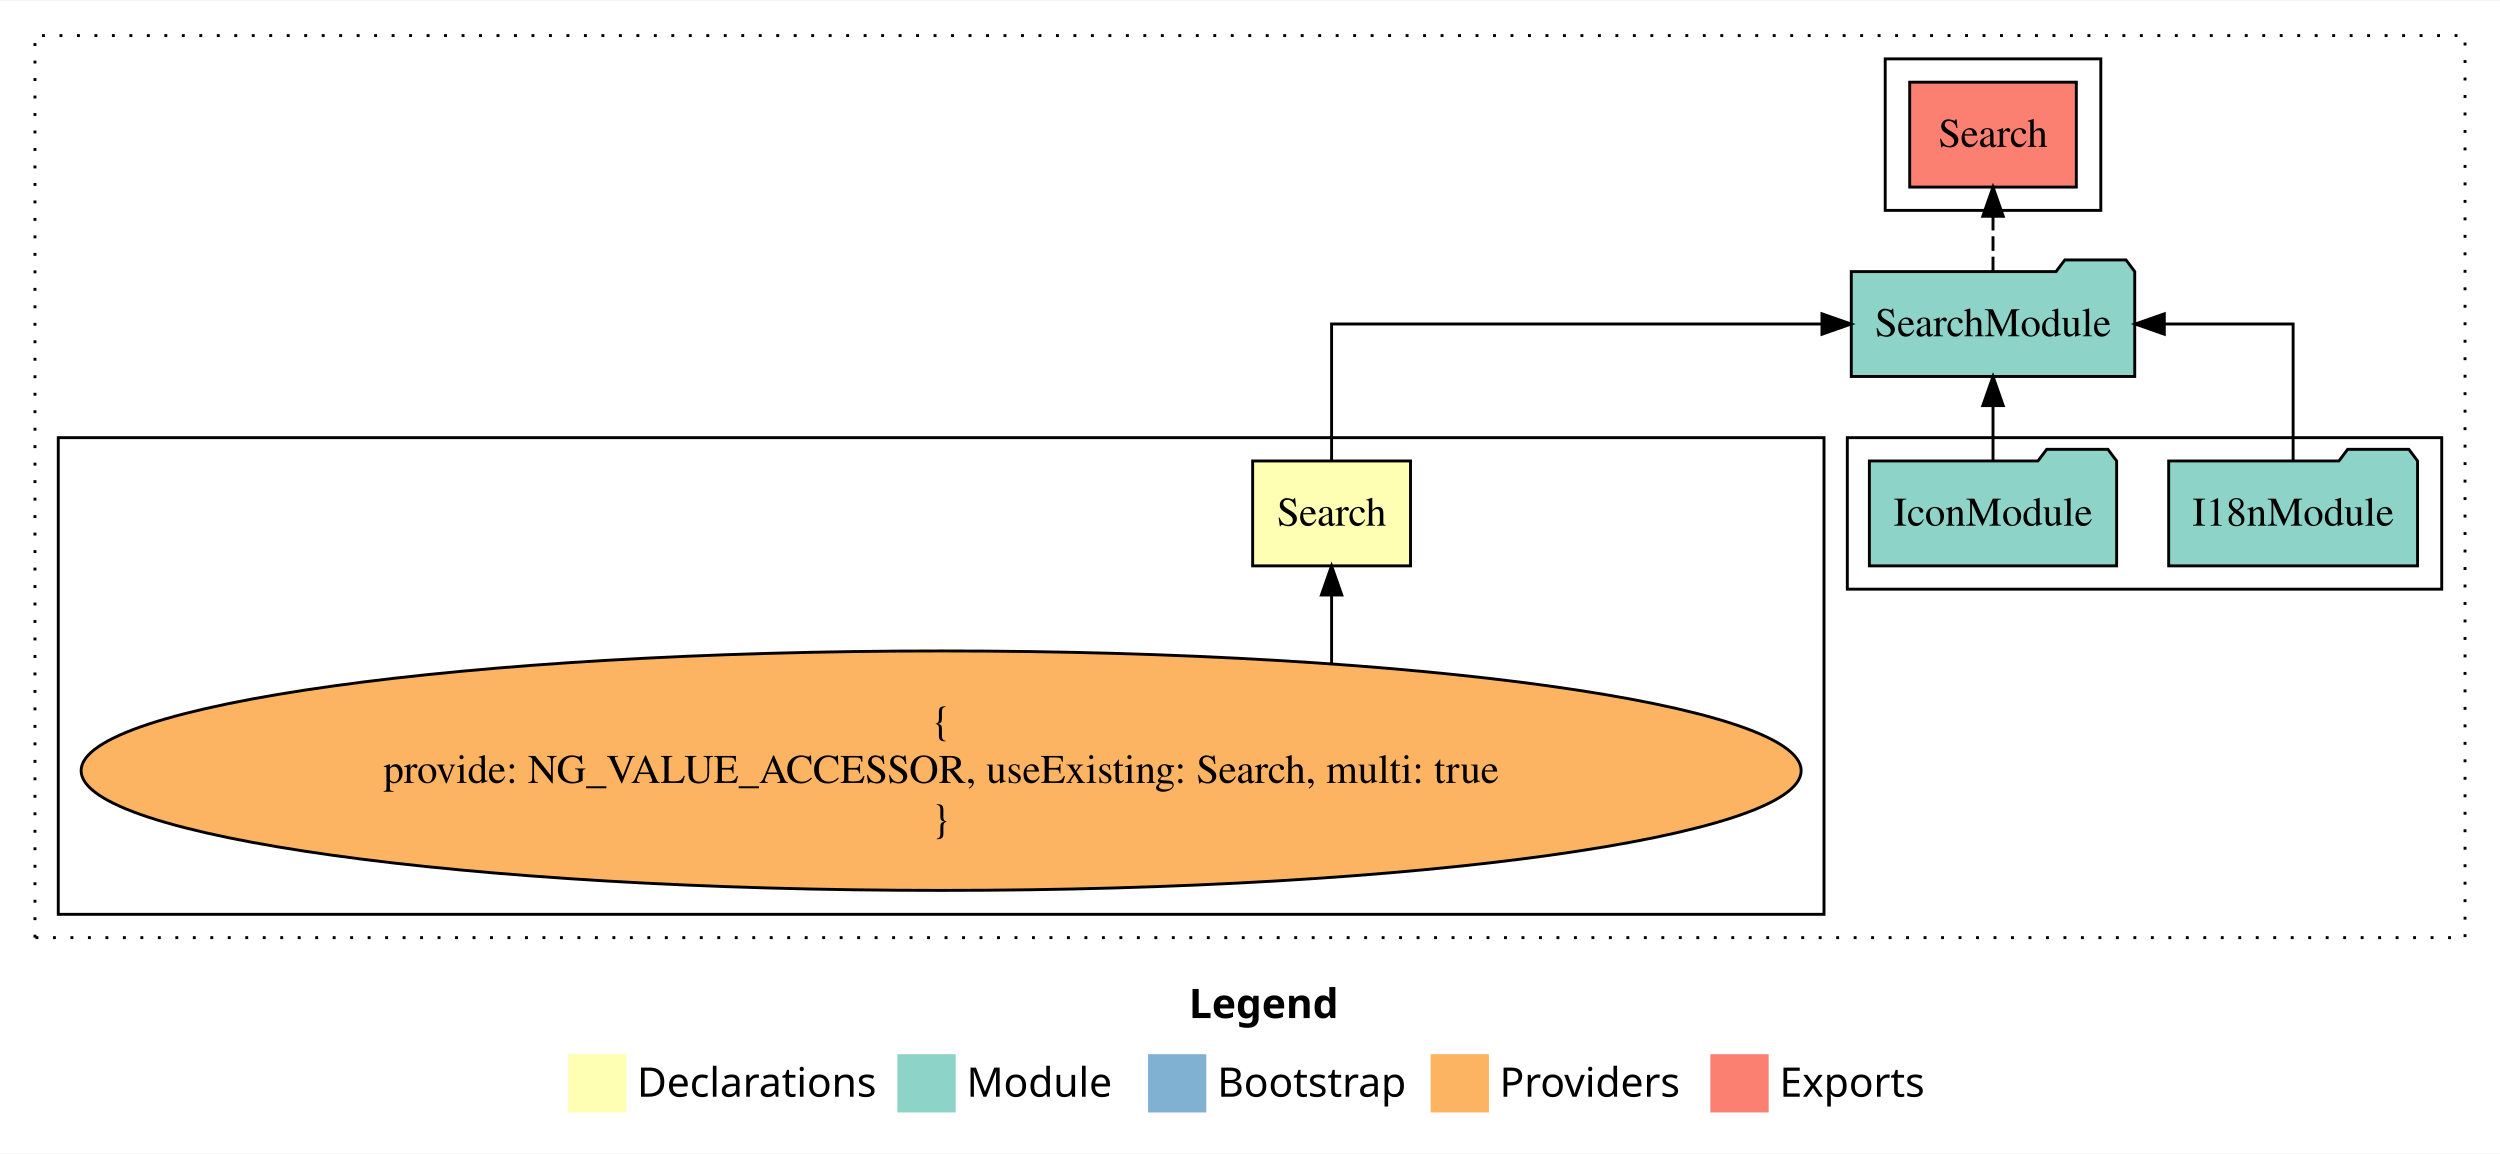
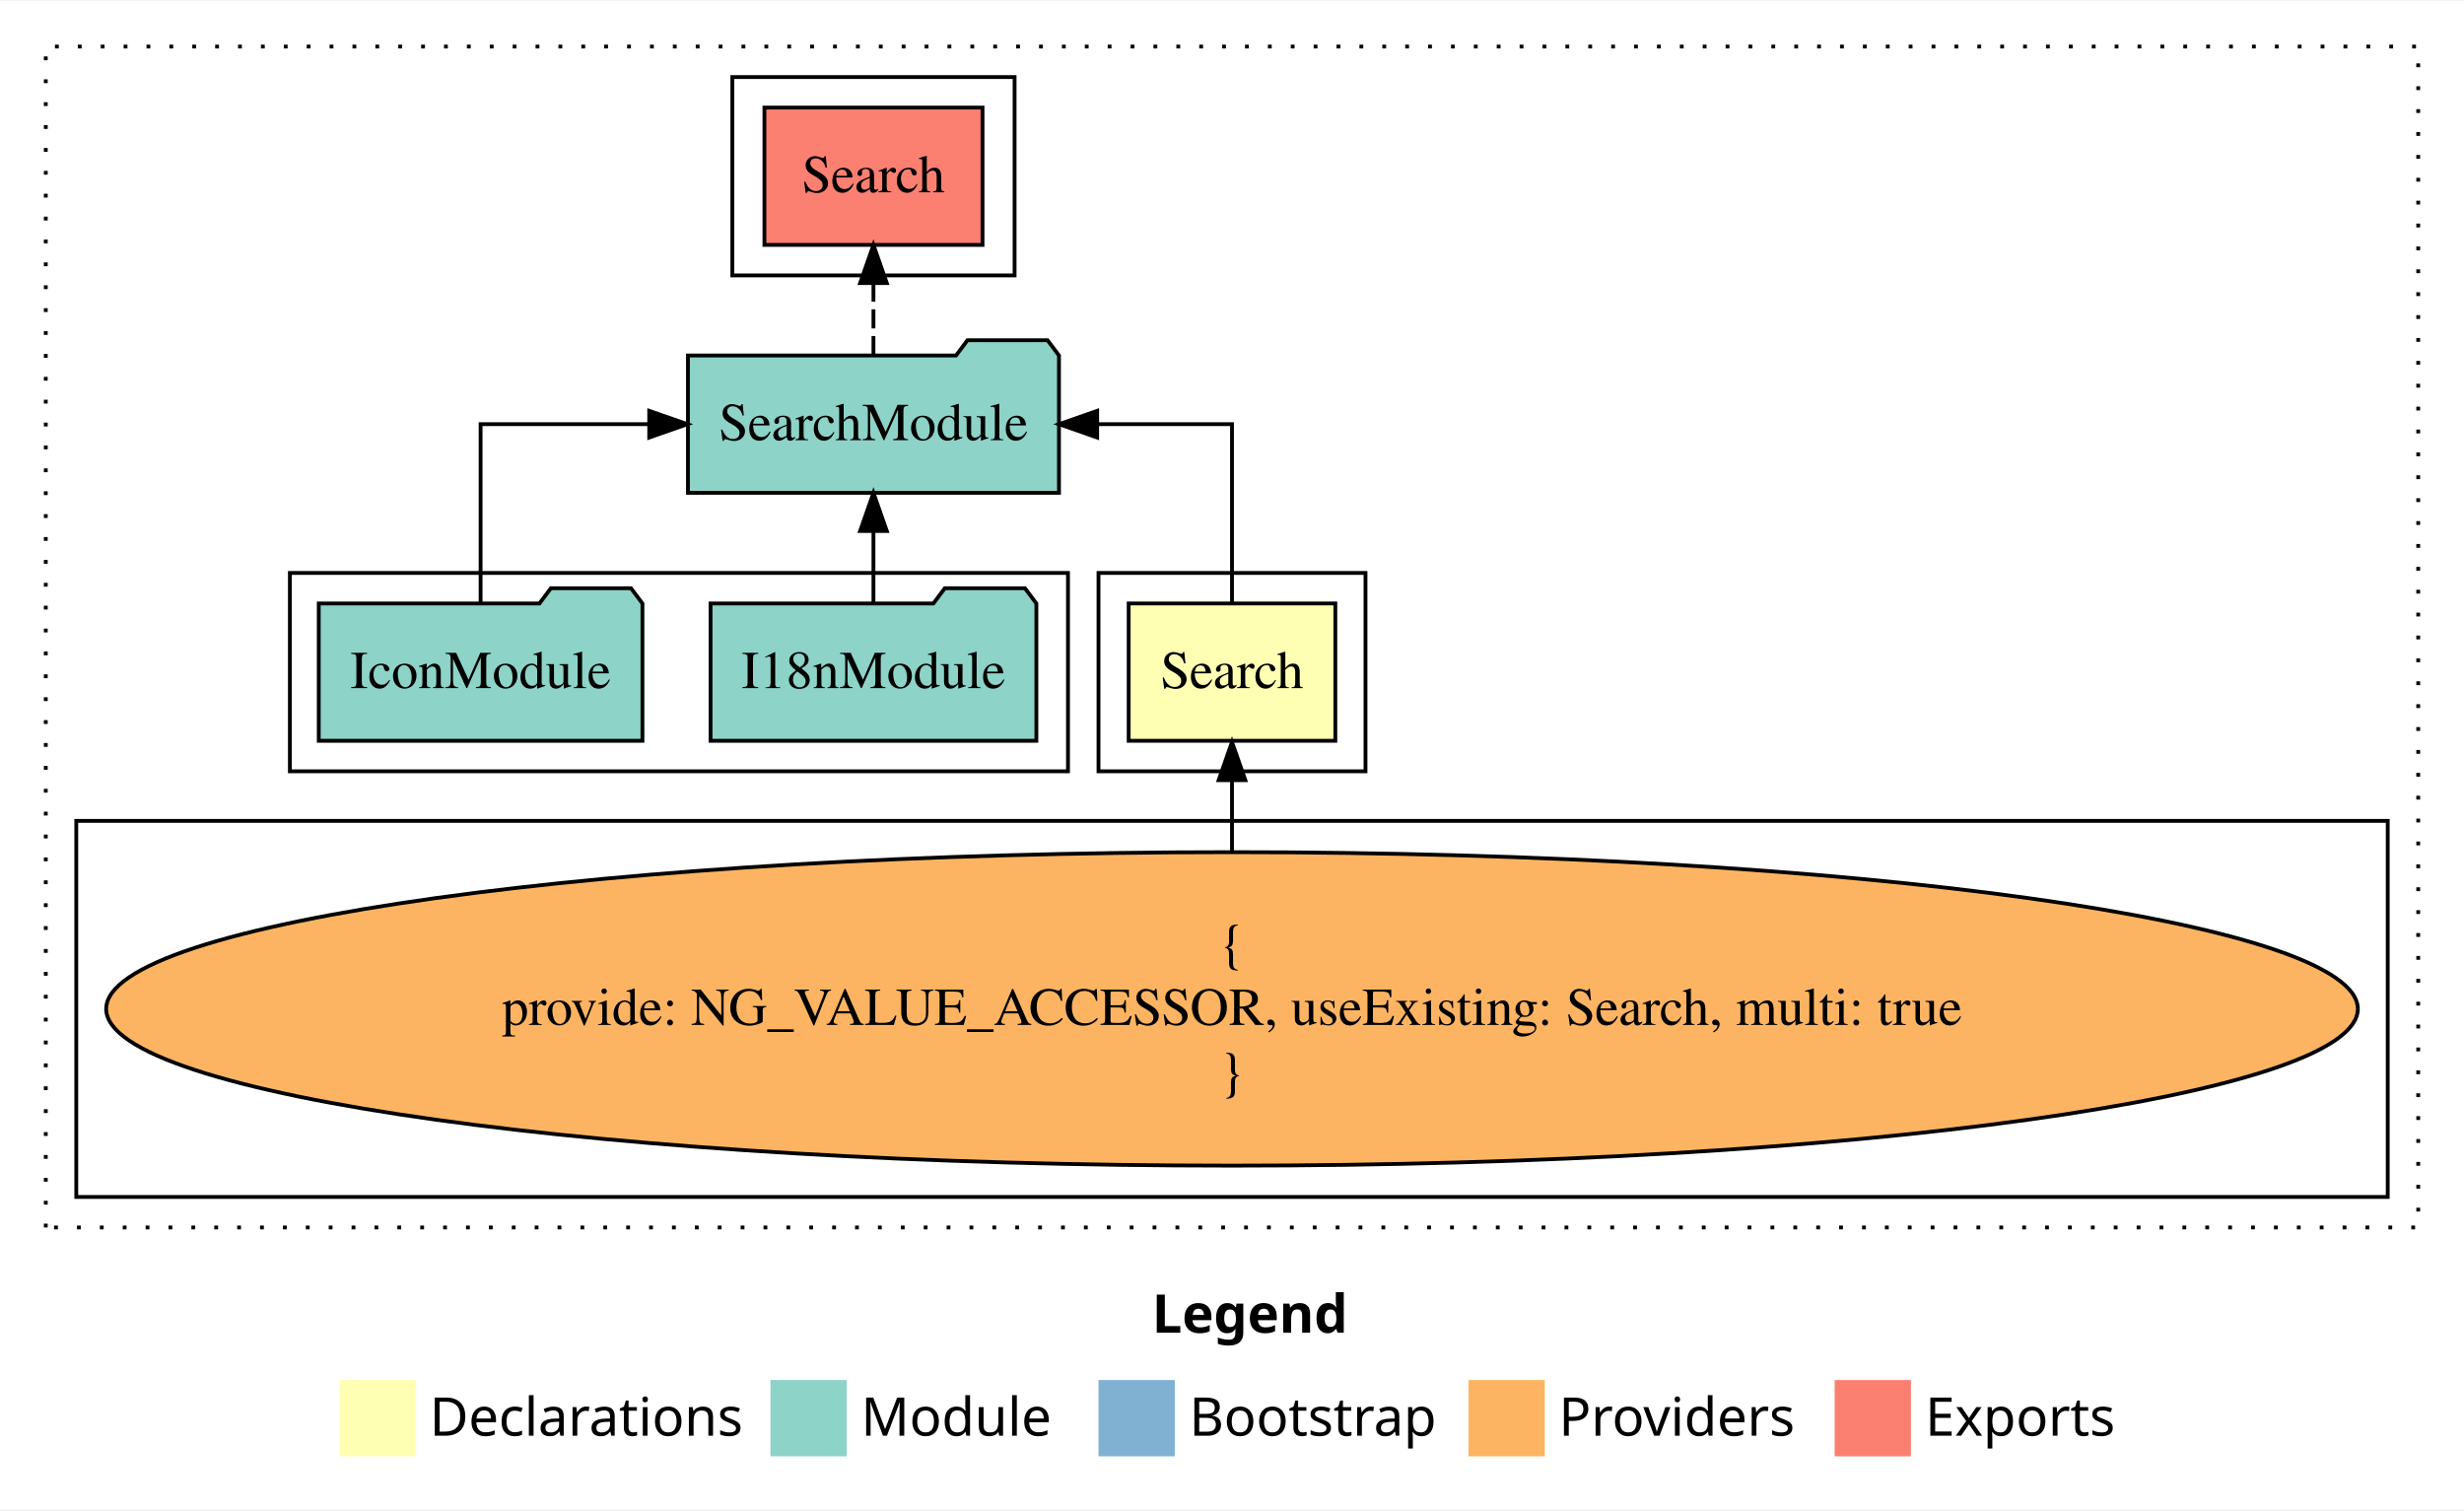
- <svg xmlns="http://www.w3.org/2000/svg" width="858pt" height="396pt" viewBox="0.00 0.00 858.00 395.59">
+ <svg xmlns="http://www.w3.org/2000/svg" width="646pt" height="396pt" viewBox="0.00 0.00 646.00 395.59">
  <g id="graph0" class="graph" transform="scale(1 1) rotate(0) translate(4 391.59)">
-     <polygon fill="white" stroke="transparent" points="-4,4 -4,-391.59 854,-391.59 854,4 -4,4" />
-     <text text-anchor="start" x="404.01" y="-42.4" font-family="Times-12" font-weight="bold" font-size="14.00">Legend</text>
-     <polygon fill="#ffffb3" stroke="transparent" points="191,-10 191,-30 211,-30 211,-10 191,-10" />
-     <text text-anchor="start" x="214.63" y="-15.4" font-family="Times-12" font-size="14.00">  Declarations</text>
-     <polygon fill="#8dd3c7" stroke="transparent" points="304,-10 304,-30 324,-30 324,-10 304,-10" />
-     <text text-anchor="start" x="327.73" y="-15.4" font-family="Times-12" font-size="14.00">  Module</text>
-     <polygon fill="#80b1d3" stroke="transparent" points="390,-10 390,-30 410,-30 410,-10 390,-10" />
-     <text text-anchor="start" x="413.78" y="-15.4" font-family="Times-12" font-size="14.00">  Bootstrap</text>
-     <polygon fill="#fdb462" stroke="transparent" points="487,-10 487,-30 507,-30 507,-10 487,-10" />
-     <text text-anchor="start" x="510.67" y="-15.4" font-family="Times-12" font-size="14.00">  Providers</text>
-     <polygon fill="#fb8072" stroke="transparent" points="583,-10 583,-30 603,-30 603,-10 583,-10" />
-     <text text-anchor="start" x="606.73" y="-15.4" font-family="Times-12" font-size="14.00">  Exports</text>
+     <polygon fill="white" stroke="transparent" points="-4,4 -4,-391.59 642,-391.59 642,4 -4,4" />
+     <text text-anchor="start" x="298.01" y="-42.4" font-family="Times-12" font-weight="bold" font-size="14.00">Legend</text>
+     <polygon fill="#ffffb3" stroke="transparent" points="85,-10 85,-30 105,-30 105,-10 85,-10" />
+     <text text-anchor="start" x="108.63" y="-15.4" font-family="Times-12" font-size="14.00">  Declarations</text>
+     <polygon fill="#8dd3c7" stroke="transparent" points="198,-10 198,-30 218,-30 218,-10 198,-10" />
+     <text text-anchor="start" x="221.73" y="-15.4" font-family="Times-12" font-size="14.00">  Module</text>
+     <polygon fill="#80b1d3" stroke="transparent" points="284,-10 284,-30 304,-30 304,-10 284,-10" />
+     <text text-anchor="start" x="307.78" y="-15.4" font-family="Times-12" font-size="14.00">  Bootstrap</text>
+     <polygon fill="#fdb462" stroke="transparent" points="381,-10 381,-30 401,-30 401,-10 381,-10" />
+     <text text-anchor="start" x="404.67" y="-15.4" font-family="Times-12" font-size="14.00">  Providers</text>
+     <polygon fill="#fb8072" stroke="transparent" points="477,-10 477,-30 497,-30 497,-10 477,-10" />
+     <text text-anchor="start" x="500.73" y="-15.4" font-family="Times-12" font-size="14.00">  Exports</text>
    <g id="clust1" class="cluster">
-       <polygon fill="none" stroke="black" stroke-dasharray="1,5" points="8,-70 8,-379.59 842,-379.59 842,-70 8,-70" />
+       <polygon fill="none" stroke="black" stroke-dasharray="1,5" points="8,-70 8,-379.59 630,-379.59 630,-70 8,-70" />
+     </g>
+     <g id="clust2" class="cluster">
+       <polygon fill="none" stroke="black" points="284,-189.59 284,-241.59 354,-241.59 354,-189.59 284,-189.59" />
+     </g>
+     <g id="clust3" class="cluster">
+       <polygon fill="none" stroke="black" points="16,-78 16,-176.59 622,-176.59 622,-78 16,-78" />
    </g>
    <g id="clust4" class="cluster">
-       <polygon fill="none" stroke="black" points="630,-189.59 630,-241.59 834,-241.59 834,-189.59 630,-189.59" />
-     </g>
-     <g id="clust3" class="cluster">
-       <polygon fill="none" stroke="black" points="16,-78 16,-241.59 622,-241.59 622,-78 16,-78" />
+       <polygon fill="none" stroke="black" points="72,-189.59 72,-241.59 276,-241.59 276,-189.59 72,-189.59" />
    </g>
    <g id="clust5" class="cluster">
-       <polygon fill="none" stroke="black" points="643,-319.59 643,-371.59 717,-371.59 717,-319.59 643,-319.59" />
+       <polygon fill="none" stroke="black" points="188,-319.59 188,-371.59 262,-371.59 262,-319.59 188,-319.59" />
    </g>
    <g id="node1" class="node">
-       <polygon fill="#ffffb3" stroke="black" points="480.09,-233.59 425.91,-233.59 425.91,-197.59 480.09,-197.59 480.09,-233.59" />
-       <text text-anchor="middle" x="453" y="-211.39" font-family="Times,serif" font-size="14.00">Search</text>
+       <polygon fill="#ffffb3" stroke="black" points="346.09,-233.59 291.91,-233.59 291.91,-197.59 346.09,-197.59 346.09,-233.59" />
+       <text text-anchor="middle" x="319" y="-211.39" font-family="Times,serif" font-size="14.00">Search</text>
    </g>
    <g id="node2" class="node">
-       <polygon fill="#8dd3c7" stroke="black" points="728.64,-298.59 725.64,-302.59 704.64,-302.59 701.64,-298.59 631.36,-298.59 631.36,-262.59 728.64,-262.59 728.64,-298.59" />
-       <text text-anchor="middle" x="680" y="-276.39" font-family="Times,serif" font-size="14.00">SearchModule</text>
+       <polygon fill="#8dd3c7" stroke="black" points="273.64,-298.59 270.64,-302.59 249.64,-302.59 246.64,-298.59 176.36,-298.59 176.36,-262.59 273.64,-262.59 273.64,-298.59" />
+       <text text-anchor="middle" x="225" y="-276.39" font-family="Times,serif" font-size="14.00">SearchModule</text>
    </g>
    <g id="edge1" class="edge">
-       <path fill="none" stroke="black" d="M453,-233.7C453,-252.93 453,-280.59 453,-280.59 453,-280.59 621.3,-280.59 621.3,-280.59" />
-       <polygon fill="black" stroke="black" points="621.3,-284.09 631.3,-280.59 621.3,-277.09 621.3,-284.09" />
+       <path fill="none" stroke="black" d="M319,-233.7C319,-252.93 319,-280.59 319,-280.59 319,-280.59 283.65,-280.59 283.65,-280.59" />
+       <polygon fill="black" stroke="black" points="283.65,-277.09 273.65,-280.59 283.65,-284.09 283.65,-277.09" />
    </g>
    <g id="node6" class="node">
-       <polygon fill="#fb8072" stroke="black" points="708.59,-363.59 651.41,-363.59 651.41,-327.59 708.59,-327.59 708.59,-363.59" />
-       <text text-anchor="middle" x="680" y="-341.39" font-family="Times,serif" font-size="14.00">Search </text>
+       <polygon fill="#fb8072" stroke="black" points="253.59,-363.59 196.41,-363.59 196.41,-327.59 253.59,-327.59 253.59,-363.59" />
+       <text text-anchor="middle" x="225" y="-341.39" font-family="Times,serif" font-size="14.00">Search </text>
    </g>
    <g id="edge5" class="edge">
-       <path fill="none" stroke="black" stroke-dasharray="5,2" d="M680,-298.7C680,-298.7 680,-317.58 680,-317.58" />
-       <polygon fill="black" stroke="black" points="676.5,-317.58 680,-327.58 683.5,-317.58 676.5,-317.58" />
+       <path fill="none" stroke="black" stroke-dasharray="5,2" d="M225,-298.7C225,-298.7 225,-317.58 225,-317.58" />
+       <polygon fill="black" stroke="black" points="221.5,-317.58 225,-327.58 228.5,-317.58 221.5,-317.58" />
    </g>
    <g id="node3" class="node">
      <ellipse fill="#fdb462" stroke="black" cx="319" cy="-127.3" rx="295.16" ry="41.09" />
      <text text-anchor="middle" x="319" y="-139.9" font-family="Times,serif" font-size="14.00">{</text>
      <text text-anchor="middle" x="319" y="-123.1" font-family="Times,serif" font-size="14.00">    provide: NG_VALUE_ACCESSOR, useExisting: Search, multi: true</text>
      <text text-anchor="middle" x="319" y="-106.3" font-family="Times,serif" font-size="14.00">}</text>
    </g>
    <g id="edge2" class="edge">
-       <path fill="none" stroke="black" d="M453,-164.23C453,-164.23 453,-187.58 453,-187.58" />
-       <polygon fill="black" stroke="black" points="449.5,-187.58 453,-197.58 456.5,-187.58 449.5,-187.58" />
+       <path fill="none" stroke="black" d="M319,-168.6C319,-168.6 319,-187.26 319,-187.26" />
+       <polygon fill="black" stroke="black" points="315.5,-187.26 319,-197.26 322.5,-187.26 315.5,-187.26" />
    </g>
    <g id="node4" class="node">
-       <polygon fill="#8dd3c7" stroke="black" points="825.71,-233.59 822.71,-237.59 801.71,-237.59 798.71,-233.59 740.29,-233.59 740.29,-197.59 825.71,-197.59 825.71,-233.59" />
-       <text text-anchor="middle" x="783" y="-211.39" font-family="Times,serif" font-size="14.00">I18nModule</text>
+       <polygon fill="#8dd3c7" stroke="black" points="267.71,-233.59 264.71,-237.59 243.71,-237.59 240.71,-233.59 182.29,-233.59 182.29,-197.59 267.71,-197.59 267.71,-233.59" />
+       <text text-anchor="middle" x="225" y="-211.39" font-family="Times,serif" font-size="14.00">I18nModule</text>
    </g>
    <g id="edge3" class="edge">
-       <path fill="none" stroke="black" d="M783,-233.7C783,-252.93 783,-280.59 783,-280.59 783,-280.59 738.79,-280.59 738.79,-280.59" />
-       <polygon fill="black" stroke="black" points="738.79,-277.09 728.79,-280.59 738.79,-284.09 738.79,-277.09" />
+       <path fill="none" stroke="black" d="M225,-233.7C225,-233.7 225,-252.58 225,-252.58" />
+       <polygon fill="black" stroke="black" points="221.5,-252.58 225,-262.58 228.5,-252.58 221.5,-252.58" />
    </g>
    <g id="node5" class="node">
-       <polygon fill="#8dd3c7" stroke="black" points="722.43,-233.59 719.43,-237.59 698.43,-237.59 695.43,-233.59 637.57,-233.59 637.57,-197.59 722.43,-197.59 722.43,-233.59" />
-       <text text-anchor="middle" x="680" y="-211.39" font-family="Times,serif" font-size="14.00">IconModule</text>
+       <polygon fill="#8dd3c7" stroke="black" points="164.43,-233.59 161.43,-237.59 140.43,-237.59 137.43,-233.59 79.57,-233.59 79.57,-197.59 164.43,-197.59 164.43,-233.59" />
+       <text text-anchor="middle" x="122" y="-211.39" font-family="Times,serif" font-size="14.00">IconModule</text>
    </g>
    <g id="edge4" class="edge">
-       <path fill="none" stroke="black" d="M680,-233.7C680,-233.7 680,-252.58 680,-252.58" />
-       <polygon fill="black" stroke="black" points="676.5,-252.58 680,-262.58 683.5,-252.58 676.5,-252.58" />
+       <path fill="none" stroke="black" d="M122,-233.7C122,-252.93 122,-280.59 122,-280.59 122,-280.59 166.21,-280.59 166.21,-280.59" />
+       <polygon fill="black" stroke="black" points="166.21,-284.09 176.21,-280.59 166.21,-277.09 166.21,-284.09" />
    </g>
  </g>
</svg>
